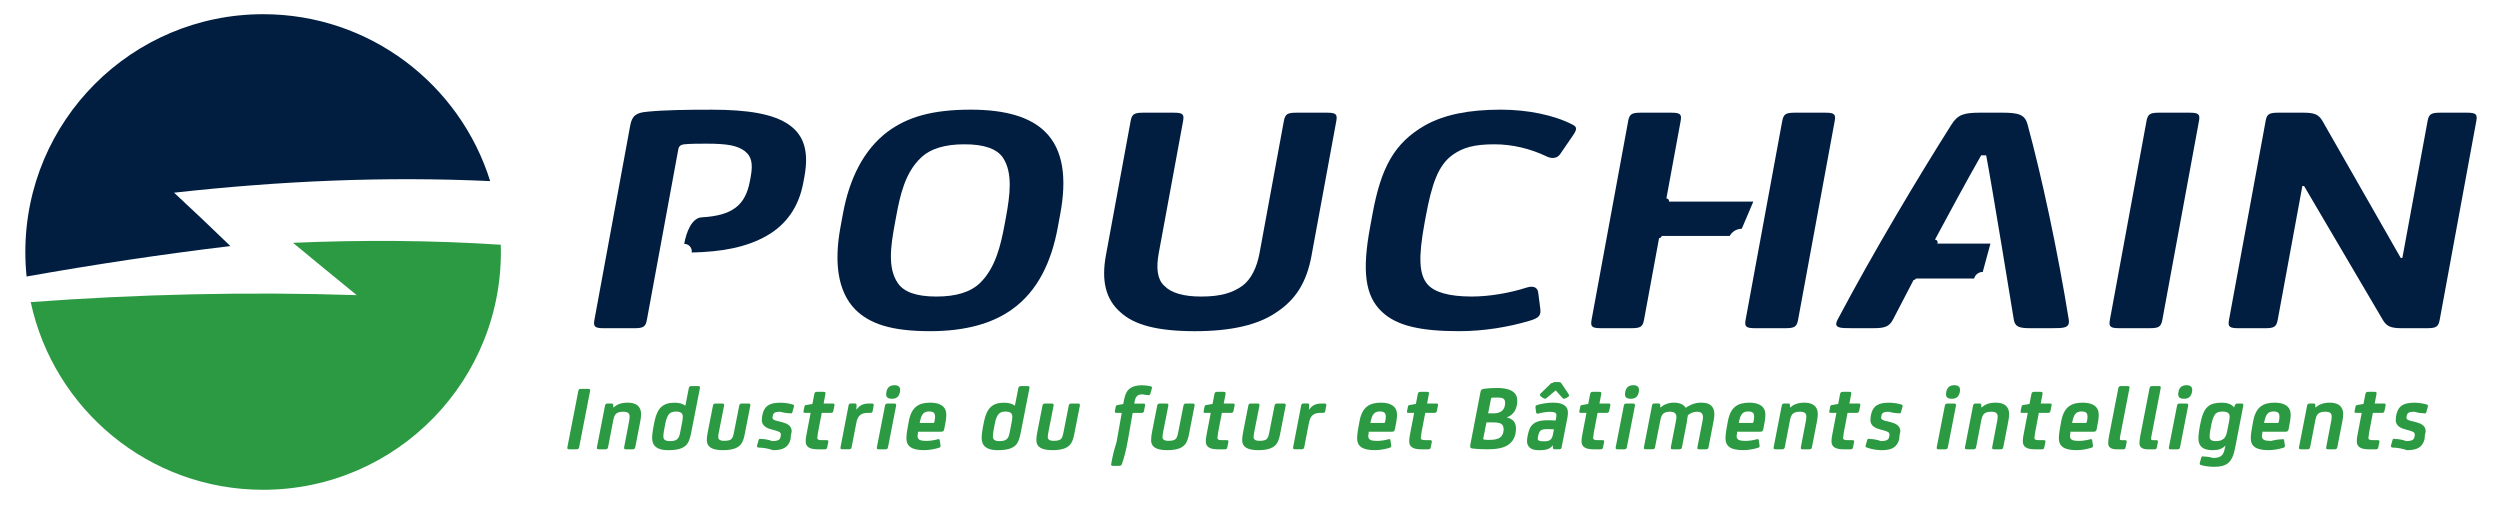
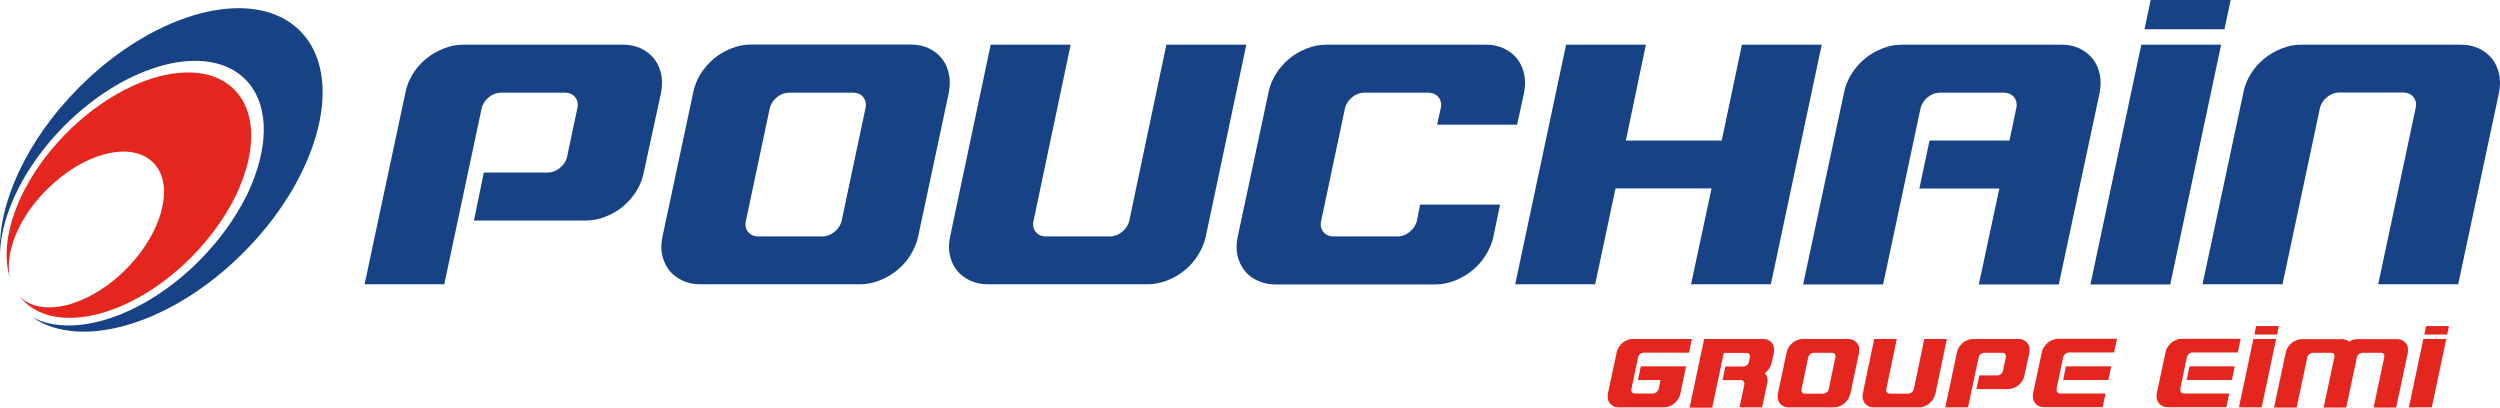
- <svg xmlns="http://www.w3.org/2000/svg" width="162" height="33">
+ <svg xmlns="http://www.w3.org/2000/svg" id="Calque_1" version="1.1" viewBox="0 0 157.24 25.62">
  <defs>
-     <clipPath clipPathUnits="userSpaceOnUse" id="a">
-       <path id="svg_1" d="m0,841.89l595.276,0l0,-841.89l-595.276,0l0,841.89z" />
-     </clipPath>
+     <style>
+       .st0 {
+         fill: #174386;
+       }
+ 
+       .st1 {
+         fill: #e5261f;
+       }
+     </style>
  </defs>
-   <g>
-     <g stroke="null" id="svg_52">
-       <path stroke="null" id="svg_3" fill-rule="nonzero" fill="#011e41" d="m11.279,12.486c6.898,-0.764 13.623,-1.065 20.484,-0.751c-1.955,-6.266 -7.802,-10.815 -14.712,-10.815c-8.51,0 -15.409,6.898 -15.409,15.409c0,0.536 0.028,1.066 0.081,1.588c4.373,-0.775 8.767,-1.439 13.206,-1.972c-1.47,-1.412 -2.197,-2.115 -3.65,-3.459" />
-       <path stroke="null" id="svg_4" fill-rule="nonzero" fill="#2c9a42" d="m32.452,15.859c-4.481,-0.292 -8.98,-0.318 -13.466,-0.125c1.641,1.349 2.467,2.041 4.129,3.391c-7.103,-0.23 -14.122,-0.064 -21.125,0.451c1.491,6.95 7.663,12.162 15.059,12.162c8.667,0 15.662,-7.155 15.402,-15.879" />
-       <path stroke="null" id="svg_5" fill-rule="nonzero" fill="#011e41" d="m45.468,14.083c1.983,-0.111 2.836,-0.773 3.127,-2.357l0.052,-0.28c0.163,-0.885 0.031,-1.338 -0.395,-1.662c-0.476,-0.346 -1.072,-0.474 -2.476,-0.474c-0.485,0 -1.052,0 -1.465,0.043c-0.193,0.022 -0.321,0.13 -0.353,0.302l-2.04,11.073c-0.083,0.454 -0.234,0.54 -0.828,0.54l-1.943,0c-0.594,0 -0.712,-0.086 -0.629,-0.54l2.318,-12.583c0.119,-0.647 0.37,-0.842 1.111,-0.907c1.072,-0.108 2.506,-0.13 4.152,-0.13c2.321,0 4.027,0.259 5.051,0.993c0.98,0.69 1.266,1.77 0.976,3.346l-0.072,0.388c-0.294,1.597 -1.126,2.741 -2.39,3.454c-1.3,0.733 -2.86,1.03 -4.842,1.074a0.482,-0.482 0 0 0 -0.485,-0.559c0.13,-0.762 0.501,-1.691 1.129,-1.719" />
-       <path stroke="null" id="svg_6" fill-rule="nonzero" fill="#011e41" d="m65.189,14.057c0.262,-1.425 0.444,-2.849 -0.187,-3.821c-0.401,-0.604 -1.24,-0.885 -2.508,-0.885c-1.268,0 -2.21,0.281 -2.834,0.885c-1.015,0.972 -1.331,2.395 -1.594,3.821l-0.084,0.453c-0.262,1.425 -0.471,2.849 0.187,3.821c0.401,0.605 1.24,0.885 2.508,0.885c1.269,0 2.211,-0.28 2.835,-0.885c0.988,-0.972 1.332,-2.396 1.594,-3.821l0.084,-0.453zm3.357,0.669c-0.413,2.245 -1.303,4.144 -2.979,5.331c-1.243,0.885 -2.957,1.403 -5.304,1.403c-2.509,0 -3.905,-0.475 -4.841,-1.403c-1.157,-1.187 -1.374,-3.086 -0.961,-5.331l0.163,-0.885c0.413,-2.245 1.33,-4.144 2.925,-5.331c1.277,-0.929 2.849,-1.404 5.358,-1.404c2.347,0 3.871,0.518 4.788,1.404c1.238,1.186 1.428,3.086 1.014,5.331l-0.163,0.885z" />
-       <path stroke="null" id="svg_7" fill-rule="nonzero" fill="#011e41" d="m84.993,16.54c-0.322,1.748 -1.015,2.87 -2.302,3.712c-1.173,0.799 -2.894,1.209 -5.269,1.209c-2.429,0 -3.918,-0.41 -4.796,-1.209c-0.978,-0.842 -1.268,-2.051 -0.962,-3.712l1.602,-8.699c0.083,-0.453 0.234,-0.539 0.828,-0.539l1.942,0c0.593,0 0.713,0.086 0.629,0.539l-1.579,8.569c-0.175,0.95 -0.095,1.683 0.343,2.094c0.452,0.475 1.245,0.712 2.405,0.712c1.269,0 2.041,-0.237 2.695,-0.712c0.534,-0.411 0.912,-1.144 1.087,-2.094l1.578,-8.569c0.084,-0.453 0.235,-0.539 0.828,-0.539l1.942,0c0.593,0 0.713,0.086 0.629,0.539l-1.602,8.699z" />
-       <path stroke="null" id="svg_8" fill-rule="nonzero" fill="#011e41" d="m101.903,8.079c0.273,0.129 0.299,0.28 0.074,0.625l-0.887,1.295c-0.217,0.302 -0.591,0.281 -0.887,0.129c-1.041,-0.496 -2.203,-0.777 -3.364,-0.777c-1.323,0 -2.037,0.216 -2.687,0.669c-0.96,0.67 -1.379,1.921 -1.772,4.058l-0.072,0.389c-0.413,2.245 -0.343,3.324 0.189,3.95c0.445,0.518 1.39,0.798 2.875,0.798c1.16,0 2.499,-0.237 3.561,-0.583c0.428,-0.129 0.706,-0.022 0.746,0.345l0.133,1.036c0.037,0.389 -0.026,0.583 -0.709,0.777c-1.37,0.41 -2.983,0.67 -4.548,0.67c-2.509,0 -4.038,-0.345 -5.004,-1.252c-1.104,-1.036 -1.292,-2.655 -0.771,-5.482l0.159,-0.864c0.556,-3.021 1.413,-4.597 3.405,-5.741c1.233,-0.69 2.831,-1.015 4.909,-1.015c1.727,0 3.444,0.345 4.651,0.972" />
-       <path stroke="null" id="svg_9" fill-rule="nonzero" fill="#011e41" d="m115.49,7.841c0.083,-0.453 0.235,-0.539 0.828,-0.539l1.942,0c0.593,0 0.713,0.086 0.629,0.539l-2.374,12.886c-0.083,0.453 -0.235,0.54 -0.828,0.54l-1.942,0c-0.594,0 -0.713,-0.086 -0.63,-0.54l2.374,-12.886zm-3.402,7.446l-4.409,0a0.174,-0.174 0 0 1 -0.171,0.143l-0.976,5.297c-0.083,0.453 -0.234,0.54 -0.827,0.54l-1.943,0c-0.594,0 -0.712,-0.086 -0.629,-0.54l2.373,-12.886c0.083,-0.453 0.234,-0.539 0.828,-0.539l1.943,0c0.593,0 0.712,0.086 0.629,0.539l-0.924,5.018a0.174,-0.174 0 0 1 0.171,0.205l5.462,0l-0.749,1.761a0.887,-0.887 0 0 0 -0.779,0.462" />
-       <path stroke="null" id="svg_10" fill-rule="nonzero" fill="#011e41" d="m128.704,10.064l-0.324,0c-0.994,1.753 -2.009,3.625 -2.995,5.465a0.173,-0.173 0 0 1 0.153,0.255l3.442,0l-0.498,1.838a0.579,-0.579 0 0 0 -0.56,0.428l-3.769,0a0.174,-0.174 0 0 1 -0.154,0.093l-1.331,2.561c-0.249,0.476 -0.562,0.562 -1.263,0.562l-1.43,0c-0.755,0 -1.187,0 -0.895,-0.562c2.318,-4.382 5.241,-9.259 7.371,-12.626c0.421,-0.67 0.818,-0.777 1.924,-0.777l1.322,0c1.107,0 1.519,0.108 1.692,0.777c0.918,3.367 1.962,8.244 2.666,12.626c0.086,0.562 -0.319,0.562 -1.074,0.562l-1.431,0c-0.701,0 -0.982,-0.086 -1.057,-0.562c0,0 -1.462,-8.981 -1.79,-10.641" />
-       <path stroke="null" id="svg_11" fill-rule="nonzero" fill="#011e41" d="m140.12,20.727c-0.083,0.454 -0.234,0.54 -0.828,0.54l-1.943,0c-0.593,0 -0.713,-0.086 -0.629,-0.54l2.374,-12.886c0.084,-0.453 0.235,-0.539 0.828,-0.539l1.943,0c0.594,0 0.712,0.086 0.629,0.539l-2.374,12.886z" />
-       <path stroke="null" id="svg_12" fill-rule="nonzero" fill="#011e41" d="m146.811,7.841c0.084,-0.453 0.234,-0.539 0.828,-0.539l1.62,0c0.701,0 0.978,0.107 1.226,0.518l5.081,8.892l0.108,0l1.634,-8.871c0.084,-0.453 0.234,-0.539 0.828,-0.539l1.7,0c0.594,0 0.713,0.086 0.629,0.539l-2.373,12.886c-0.084,0.453 -0.235,0.54 -0.828,0.54l-1.619,0c-0.702,0 -0.979,-0.108 -1.227,-0.518l-5.116,-8.698l-0.108,0l-1.598,8.677c-0.084,0.453 -0.234,0.54 -0.828,0.54l-1.7,0c-0.594,0 -0.713,-0.086 -0.629,-0.54l2.374,-12.886z" />
-       <path stroke="null" id="svg_13" fill-rule="nonzero" fill="#2c9a42" d="m37.532,28.965c-0.024,0.115 -0.067,0.151 -0.194,0.151l-0.436,0c-0.133,0 -0.157,-0.042 -0.133,-0.151l0.703,-3.616c0.024,-0.127 0.061,-0.151 0.194,-0.151l0.436,0c0.133,0 0.158,0.03 0.133,0.151l-0.703,3.616z" />
-       <path stroke="null" id="svg_14" fill-rule="nonzero" fill="#2c9a42" d="m41.167,28.965c-0.024,0.121 -0.067,0.151 -0.2,0.151l-0.381,0c-0.133,0 -0.164,-0.03 -0.139,-0.151l0.321,-1.684c0.018,-0.103 0.03,-0.188 0.03,-0.291c0,-0.206 -0.109,-0.309 -0.412,-0.309c-0.2,0 -0.345,0.036 -0.436,0.109c-0.091,0.073 -0.157,0.17 -0.206,0.418l-0.339,1.756c-0.024,0.121 -0.067,0.151 -0.2,0.151l-0.382,0c-0.133,0 -0.163,-0.03 -0.139,-0.151l0.521,-2.678c0.018,-0.103 0.073,-0.139 0.176,-0.139l0.224,0c0.103,0 0.133,0.018 0.133,0.109l0,0.145l0.018,0c0.206,-0.176 0.466,-0.309 0.921,-0.309c0.527,0 0.866,0.224 0.866,0.745c0,0.145 -0.024,0.309 -0.054,0.473l-0.321,1.653z" />
-       <path stroke="null" id="svg_15" fill-rule="nonzero" fill="#2c9a42" d="m44.209,27.33c0.024,-0.133 0.036,-0.224 0.036,-0.327c0,-0.2 -0.103,-0.333 -0.442,-0.333c-0.194,0 -0.333,0.048 -0.424,0.139c-0.109,0.109 -0.2,0.297 -0.272,0.66c-0.085,0.424 -0.121,0.654 -0.121,0.818c0,0.188 0.109,0.297 0.418,0.297c0.248,0 0.376,-0.036 0.479,-0.127c0.103,-0.091 0.151,-0.218 0.194,-0.448l0.133,-0.678zm0.581,0.709c-0.085,0.436 -0.182,0.696 -0.394,0.866c-0.212,0.17 -0.533,0.267 -1.108,0.267c-0.703,0 -1.03,-0.273 -1.03,-0.794c0,-0.23 0.048,-0.569 0.157,-1.084c0.188,-0.897 0.575,-1.199 1.308,-1.199c0.285,0 0.539,0.073 0.672,0.188l0.018,0l0.218,-1.114c0.024,-0.121 0.067,-0.152 0.2,-0.152l0.382,0c0.133,0 0.163,0.03 0.139,0.152l-0.564,2.871z" />
-       <path stroke="null" id="svg_16" fill-rule="nonzero" fill="#2c9a42" d="m48.263,28.117c-0.097,0.497 -0.224,0.721 -0.491,0.872c-0.236,0.133 -0.545,0.182 -0.921,0.182c-0.727,0 -1.048,-0.218 -1.048,-0.642c0,-0.194 0.031,-0.376 0.061,-0.533l0.333,-1.696c0.024,-0.121 0.06,-0.152 0.194,-0.152l0.382,0c0.133,0 0.17,0.03 0.145,0.152l-0.333,1.69c-0.018,0.103 -0.042,0.212 -0.042,0.333c0,0.145 0.103,0.242 0.375,0.242c0.206,0 0.345,-0.024 0.436,-0.085c0.085,-0.061 0.139,-0.133 0.2,-0.43l0.345,-1.75c0.024,-0.121 0.061,-0.152 0.194,-0.152l0.381,0c0.133,0 0.17,0.03 0.145,0.152l-0.357,1.817z" />
-       <path stroke="null" id="svg_17" fill-rule="nonzero" fill="#2c9a42" d="m49.136,29.002c-0.091,-0.03 -0.097,-0.079 -0.067,-0.176l0.091,-0.315c0.03,-0.091 0.091,-0.091 0.157,-0.067a2.203,-2.203 0 0 1 0.727,0.139c0.267,0 0.454,-0.048 0.509,-0.188c0.03,-0.073 0.048,-0.17 0.048,-0.23c0,-0.121 -0.066,-0.181 -0.254,-0.236l-0.455,-0.133c-0.369,-0.109 -0.527,-0.327 -0.527,-0.563c0,-0.157 0.025,-0.327 0.073,-0.484c0.139,-0.461 0.454,-0.654 1.145,-0.654c0.279,0 0.581,0.055 0.781,0.115c0.097,0.03 0.103,0.067 0.079,0.158l-0.097,0.345c-0.024,0.078 -0.067,0.091 -0.152,0.066a2.309,-2.309 0 0 1 -0.624,-0.097c-0.321,0 -0.43,0.06 -0.485,0.212a0.668,-0.668 0 0 1 -0.03,0.158c0,0.097 0.061,0.157 0.23,0.206l0.412,0.103c0.315,0.085 0.605,0.224 0.605,0.593a2.141,-2.141 0 0 0 -0.073,0.515c-0.145,0.521 -0.491,0.703 -1.139,0.703a2.97,-2.97 0 0 0 -0.957,-0.17" />
-       <path stroke="null" id="svg_18" fill-rule="nonzero" fill="#2c9a42" d="m53.371,26.148l0.6,0c0.103,0 0.121,0.036 0.097,0.157l-0.061,0.297c-0.018,0.103 -0.055,0.151 -0.158,0.151l-0.6,0l-0.254,1.333a1.226,-1.226 0 0 1 -0.036,0.273c0,0.115 0.054,0.163 0.309,0.163l0.279,0c0.127,0 0.145,0.03 0.121,0.146l-0.06,0.296c-0.024,0.121 -0.055,0.152 -0.176,0.152l-0.424,0c-0.551,0 -0.8,-0.158 -0.8,-0.521c0,-0.145 0.018,-0.279 0.061,-0.485l0.26,-1.357l-0.363,0c-0.091,0 -0.115,-0.024 -0.097,-0.115l0.054,-0.267c0.018,-0.097 0.043,-0.115 0.121,-0.127l0.4,-0.067l0.121,-0.636c0.024,-0.121 0.067,-0.151 0.2,-0.151l0.382,0c0.133,0 0.164,0.03 0.139,0.151l-0.115,0.606z" />
-       <path stroke="null" id="svg_19" fill-rule="nonzero" fill="#2c9a42" d="m55.492,26.542l0.012,0c0.206,-0.297 0.448,-0.394 0.818,-0.394l0.151,0c0.127,0 0.164,0.024 0.139,0.145l-0.067,0.357c-0.012,0.079 -0.054,0.103 -0.157,0.103l-0.145,0c-0.266,0 -0.424,0.067 -0.521,0.157c-0.115,0.109 -0.182,0.23 -0.242,0.545l-0.291,1.508c-0.024,0.121 -0.066,0.151 -0.2,0.151l-0.381,0c-0.133,0 -0.164,-0.03 -0.139,-0.151l0.521,-2.702c0.018,-0.091 0.061,-0.115 0.164,-0.115l0.218,0c0.103,0 0.139,0.018 0.133,0.109l-0.012,0.285z" />
-       <path stroke="null" id="svg_20" fill-rule="nonzero" fill="#2c9a42" d="m58.315,25.416c-0.055,0.273 -0.218,0.424 -0.497,0.424l-0.03,0c-0.309,0 -0.406,-0.151 -0.351,-0.424l0.006,-0.036c0.055,-0.291 0.248,-0.418 0.509,-0.418l0.03,0c0.248,0 0.394,0.127 0.339,0.418l-0.006,0.036zm-0.769,3.55c-0.024,0.121 -0.067,0.151 -0.2,0.151l-0.382,0c-0.133,0 -0.163,-0.03 -0.139,-0.151l0.521,-2.666c0.018,-0.121 0.06,-0.151 0.194,-0.151l0.382,0c0.133,0 0.163,0.03 0.145,0.151l-0.521,2.666z" />
-       <path stroke="null" id="svg_21" fill-rule="nonzero" fill="#2c9a42" d="m59.83,26.796c-0.115,0.115 -0.17,0.285 -0.236,0.612l0.866,0c0.061,0 0.079,-0.024 0.091,-0.085c0.024,-0.109 0.043,-0.23 0.043,-0.321c0,-0.097 -0.018,-0.17 -0.049,-0.218c-0.054,-0.079 -0.164,-0.121 -0.339,-0.121c-0.176,0 -0.29,0.048 -0.375,0.133m1.157,1.181l-1.502,0a1.586,-1.586 0 0 1 -0.03,0.285c0,0.091 0.036,0.182 0.127,0.236c0.079,0.048 0.236,0.072 0.484,0.072c0.2,0 0.503,-0.048 0.685,-0.103c0.079,-0.024 0.133,-0.024 0.145,0.073l0.049,0.321c0.012,0.097 -0.018,0.127 -0.109,0.157c-0.273,0.085 -0.624,0.151 -0.951,0.151c-0.836,0 -1.151,-0.26 -1.151,-0.781c0,-0.267 0.079,-0.697 0.163,-1.133c0.176,-0.884 0.636,-1.163 1.387,-1.163c0.672,0 1.036,0.273 1.036,0.782c0,0.26 -0.048,0.502 -0.133,0.927c-0.025,0.127 -0.073,0.176 -0.2,0.176" />
-       <path stroke="null" id="svg_22" fill-rule="nonzero" fill="#2c9a42" d="m65.562,27.33c0.024,-0.133 0.036,-0.224 0.036,-0.327c0,-0.2 -0.103,-0.333 -0.442,-0.333c-0.194,0 -0.333,0.048 -0.424,0.139c-0.109,0.109 -0.2,0.297 -0.272,0.66c-0.085,0.424 -0.121,0.654 -0.121,0.818c0,0.188 0.109,0.297 0.418,0.297c0.248,0 0.376,-0.036 0.479,-0.127c0.103,-0.091 0.151,-0.218 0.194,-0.448l0.133,-0.678zm0.581,0.709c-0.085,0.436 -0.182,0.696 -0.393,0.866c-0.212,0.17 -0.533,0.267 -1.109,0.267c-0.703,0 -1.03,-0.273 -1.03,-0.794c0,-0.23 0.048,-0.569 0.157,-1.084c0.188,-0.897 0.576,-1.199 1.308,-1.199c0.285,0 0.539,0.073 0.673,0.188l0.018,0l0.218,-1.114c0.024,-0.121 0.067,-0.152 0.2,-0.152l0.382,0c0.133,0 0.163,0.03 0.139,0.152l-0.564,2.871z" />
-       <path stroke="null" id="svg_23" fill-rule="nonzero" fill="#2c9a42" d="m69.616,28.117c-0.097,0.497 -0.224,0.721 -0.491,0.872c-0.236,0.133 -0.545,0.182 -0.921,0.182c-0.727,0 -1.048,-0.218 -1.048,-0.642c0,-0.194 0.031,-0.376 0.061,-0.533l0.333,-1.696c0.024,-0.121 0.06,-0.152 0.194,-0.152l0.382,0c0.133,0 0.17,0.03 0.145,0.152l-0.333,1.69c-0.018,0.103 -0.042,0.212 -0.042,0.333c0,0.145 0.103,0.242 0.375,0.242c0.206,0 0.345,-0.024 0.436,-0.085c0.085,-0.061 0.139,-0.133 0.2,-0.43l0.345,-1.75c0.024,-0.121 0.061,-0.152 0.194,-0.152l0.382,0c0.133,0 0.169,0.03 0.145,0.152l-0.357,1.817z" />
-       <path stroke="null" id="svg_24" fill-rule="nonzero" fill="#2c9a42" d="m73.076,28.584c-0.109,0.6 -0.224,1.054 -0.375,1.478c-0.036,0.103 -0.085,0.127 -0.218,0.127l-0.333,0c-0.133,0 -0.176,-0.036 -0.139,-0.151a9.497,-9.497 0 0 1 0.339,-1.375l0.339,-1.908l-0.333,0c-0.097,0 -0.127,-0.036 -0.109,-0.133l0.049,-0.254c0.018,-0.091 0.048,-0.109 0.145,-0.127l0.345,-0.06l0.042,-0.236c0.091,-0.43 0.194,-0.63 0.406,-0.787c0.164,-0.121 0.43,-0.194 0.781,-0.194c0.17,0 0.394,0.03 0.545,0.067c0.091,0.024 0.103,0.061 0.079,0.146l-0.097,0.339c-0.03,0.085 -0.067,0.109 -0.145,0.085a1.456,-1.456 0 0 1 -0.351,-0.048c-0.127,0 -0.23,0.018 -0.309,0.067c-0.091,0.054 -0.17,0.157 -0.206,0.369l-0.03,0.164l0.581,0c0.109,0 0.134,0.03 0.115,0.133l-0.067,0.351c-0.018,0.091 -0.055,0.121 -0.176,0.121l-0.557,0l-0.321,1.83z" />
-       <path stroke="null" id="svg_25" fill-rule="nonzero" fill="#2c9a42" d="m77.051,28.117c-0.097,0.497 -0.224,0.721 -0.491,0.872c-0.236,0.133 -0.545,0.182 -0.921,0.182c-0.727,0 -1.048,-0.218 -1.048,-0.642c0,-0.194 0.03,-0.376 0.06,-0.533l0.333,-1.696c0.024,-0.121 0.06,-0.152 0.194,-0.152l0.382,0c0.133,0 0.17,0.03 0.145,0.152l-0.333,1.69c-0.018,0.103 -0.042,0.212 -0.042,0.333c0,0.145 0.103,0.242 0.375,0.242c0.206,0 0.345,-0.024 0.436,-0.085c0.085,-0.061 0.139,-0.133 0.2,-0.43l0.345,-1.75c0.024,-0.121 0.061,-0.152 0.194,-0.152l0.381,0c0.133,0 0.17,0.03 0.145,0.152l-0.357,1.817z" />
-       <path stroke="null" id="svg_26" fill-rule="nonzero" fill="#2c9a42" d="m79.299,26.148l0.6,0c0.103,0 0.121,0.036 0.097,0.157l-0.061,0.297c-0.018,0.103 -0.055,0.151 -0.158,0.151l-0.6,0l-0.254,1.333a1.247,-1.247 0 0 1 -0.036,0.273c0,0.115 0.055,0.163 0.309,0.163l0.279,0c0.127,0 0.145,0.03 0.121,0.146l-0.061,0.296c-0.024,0.121 -0.054,0.152 -0.176,0.152l-0.424,0c-0.551,0 -0.799,-0.158 -0.799,-0.521c0,-0.145 0.018,-0.279 0.061,-0.485l0.26,-1.357l-0.363,0c-0.091,0 -0.115,-0.024 -0.097,-0.115l0.054,-0.267c0.018,-0.097 0.043,-0.115 0.121,-0.127l0.4,-0.067l0.121,-0.636c0.024,-0.121 0.067,-0.151 0.2,-0.151l0.382,0c0.133,0 0.164,0.03 0.139,0.151l-0.115,0.606z" />
-       <path stroke="null" id="svg_27" fill-rule="nonzero" fill="#2c9a42" d="m82.953,28.117c-0.097,0.497 -0.224,0.721 -0.491,0.872c-0.236,0.133 -0.545,0.182 -0.92,0.182c-0.727,0 -1.048,-0.218 -1.048,-0.642c0,-0.194 0.031,-0.376 0.061,-0.533l0.333,-1.696c0.024,-0.121 0.06,-0.152 0.194,-0.152l0.382,0c0.133,0 0.17,0.03 0.145,0.152l-0.333,1.69c-0.018,0.103 -0.043,0.212 -0.043,0.333c0,0.145 0.103,0.242 0.375,0.242c0.206,0 0.345,-0.024 0.436,-0.085c0.085,-0.061 0.139,-0.133 0.2,-0.43l0.345,-1.75c0.024,-0.121 0.061,-0.152 0.194,-0.152l0.382,0c0.133,0 0.169,0.03 0.145,0.152l-0.358,1.817z" />
-       <path stroke="null" id="svg_28" fill-rule="nonzero" fill="#2c9a42" d="m84.82,26.542l0.012,0c0.206,-0.297 0.448,-0.394 0.818,-0.394l0.151,0c0.127,0 0.164,0.024 0.14,0.145l-0.067,0.357c-0.012,0.079 -0.054,0.103 -0.157,0.103l-0.145,0c-0.267,0 -0.424,0.067 -0.521,0.157c-0.115,0.109 -0.181,0.23 -0.242,0.545l-0.291,1.508c-0.025,0.121 -0.067,0.151 -0.2,0.151l-0.381,0c-0.134,0 -0.164,-0.03 -0.139,-0.151l0.52,-2.702c0.019,-0.091 0.061,-0.115 0.164,-0.115l0.218,0c0.103,0 0.139,0.018 0.133,0.109l-0.012,0.285z" />
-       <path stroke="null" id="svg_29" fill-rule="nonzero" fill="#2c9a42" d="m89.037,26.796c-0.115,0.115 -0.169,0.285 -0.236,0.612l0.866,0c0.061,0 0.079,-0.024 0.091,-0.085c0.024,-0.109 0.042,-0.23 0.042,-0.321c0,-0.097 -0.018,-0.17 -0.048,-0.218c-0.055,-0.079 -0.164,-0.121 -0.339,-0.121c-0.176,0 -0.291,0.048 -0.376,0.133m1.157,1.181l-1.502,0a1.584,-1.584 0 0 1 -0.03,0.285c0,0.091 0.036,0.182 0.127,0.236c0.079,0.048 0.236,0.072 0.485,0.072c0.2,0 0.502,-0.048 0.684,-0.103c0.079,-0.024 0.133,-0.024 0.145,0.073l0.048,0.321c0.012,0.097 -0.018,0.127 -0.109,0.157c-0.273,0.085 -0.624,0.151 -0.951,0.151c-0.836,0 -1.15,-0.26 -1.15,-0.781c0,-0.267 0.078,-0.697 0.163,-1.133c0.176,-0.884 0.636,-1.163 1.387,-1.163c0.672,0 1.036,0.273 1.036,0.782c0,0.26 -0.049,0.502 -0.133,0.927c-0.024,0.127 -0.073,0.176 -0.2,0.176" />
-       <path stroke="null" id="svg_30" fill-rule="nonzero" fill="#2c9a42" d="m92.479,26.148l0.599,0c0.103,0 0.121,0.036 0.097,0.157l-0.061,0.297c-0.018,0.103 -0.055,0.151 -0.158,0.151l-0.6,0l-0.254,1.333a1.247,-1.247 0 0 1 -0.036,0.273c0,0.115 0.054,0.163 0.309,0.163l0.279,0c0.127,0 0.145,0.03 0.122,0.146l-0.061,0.296c-0.024,0.121 -0.054,0.152 -0.176,0.152l-0.424,0c-0.551,0 -0.799,-0.158 -0.799,-0.521c0,-0.145 0.018,-0.279 0.06,-0.485l0.26,-1.357l-0.363,0c-0.091,0 -0.115,-0.024 -0.097,-0.115l0.054,-0.267c0.018,-0.097 0.042,-0.115 0.121,-0.127l0.399,-0.067l0.121,-0.636c0.024,-0.121 0.067,-0.151 0.2,-0.151l0.381,0c0.133,0 0.164,0.03 0.139,0.151l-0.115,0.606z" />
-       <path stroke="null" id="svg_31" fill-rule="nonzero" fill="#2c9a42" d="m96.696,25.767c-0.048,0.006 -0.073,0.03 -0.084,0.091l-0.182,0.927l0.363,0c0.479,0 0.739,-0.242 0.739,-0.679c0,-0.279 -0.145,-0.345 -0.508,-0.345c-0.133,0 -0.249,0 -0.328,0.006m-0.575,2.629c-0.012,0.054 -0.006,0.079 0.055,0.091c0.073,0.012 0.218,0.018 0.327,0.018c0.339,0 0.557,-0.054 0.685,-0.145c0.151,-0.103 0.248,-0.297 0.248,-0.521c0,-0.382 -0.2,-0.467 -0.709,-0.467l-0.406,0l-0.2,1.024zm2.199,-2.448c0,0.545 -0.224,0.921 -0.667,1.096l0,0.012c0.358,0.079 0.582,0.297 0.582,0.702c0,0.527 -0.206,0.878 -0.527,1.084c-0.278,0.182 -0.709,0.273 -1.345,0.273c-0.381,0 -0.721,-0.024 -0.933,-0.049c-0.145,-0.018 -0.188,-0.073 -0.152,-0.254l0.66,-3.422c0.024,-0.127 0.085,-0.176 0.212,-0.194c0.218,-0.036 0.509,-0.055 0.884,-0.055c0.648,0 1.284,0.17 1.284,0.806" />
-       <path stroke="null" id="svg_32" fill-rule="nonzero" fill="#2c9a42" d="m101.628,25.512c0.024,0.037 0.049,0.079 0.049,0.115c0,0.036 -0.018,0.067 -0.073,0.097l-0.145,0.085a0.23,-0.23 0 0 0 -0.109,0.036c-0.036,0 -0.067,-0.018 -0.121,-0.079l-0.412,-0.46l-0.018,0l-0.588,0.49c-0.036,0.03 -0.073,0.048 -0.103,0.048a0.221,-0.221 0 0 0 -0.121,-0.048l-0.17,-0.133a0.086,-0.086 0 0 0 -0.036,-0.073c0,-0.024 0.018,-0.067 0.061,-0.103l0.678,-0.66a0.2,-0.2 0 0 0 0.163,-0.067l0.345,0c0.049,0 0.097,0.006 0.139,0.067l0.46,0.684zm-0.933,2.308c-0.103,-0.006 -0.218,-0.012 -0.339,-0.012l-0.17,0c-0.278,0 -0.406,0.079 -0.478,0.303c-0.036,0.109 -0.061,0.224 -0.061,0.309c0,0.121 0.103,0.176 0.309,0.176l0.139,0c0.327,0 0.472,-0.121 0.533,-0.43l0.066,-0.345zm-0.085,1.042c-0.133,0.194 -0.375,0.309 -0.763,0.309l-0.194,0c-0.442,0 -0.703,-0.23 -0.703,-0.576c0,-0.194 0.055,-0.454 0.127,-0.696c0.151,-0.491 0.551,-0.667 1.193,-0.667l0.206,0c0.109,0 0.224,0.012 0.327,0.018l0.018,-0.085c0.018,-0.091 0.036,-0.187 0.036,-0.26c0,-0.182 -0.157,-0.218 -0.454,-0.218c-0.188,0 -0.485,0.049 -0.733,0.115c-0.079,0.018 -0.121,-0.012 -0.133,-0.097l-0.036,-0.285c-0.018,-0.109 0.018,-0.152 0.127,-0.182c0.26,-0.079 0.654,-0.146 0.999,-0.146c0.375,0 0.599,0.055 0.775,0.194c0.133,0.103 0.2,0.242 0.2,0.46c0,0.097 -0.012,0.206 -0.037,0.339l-0.375,1.914c-0.018,0.085 -0.06,0.115 -0.145,0.115l-0.291,0c-0.091,0 -0.121,-0.03 -0.127,-0.109l-0.006,-0.145l-0.012,0z" />
-       <path stroke="null" id="svg_33" fill-rule="nonzero" fill="#2c9a42" d="m103.646,26.148l0.599,0c0.103,0 0.121,0.036 0.097,0.157l-0.061,0.297c-0.018,0.103 -0.055,0.151 -0.158,0.151l-0.6,0l-0.254,1.333a1.247,-1.247 0 0 1 -0.036,0.273c0,0.115 0.054,0.163 0.309,0.163l0.279,0c0.127,0 0.145,0.03 0.121,0.146l-0.06,0.296c-0.024,0.121 -0.055,0.152 -0.176,0.152l-0.424,0c-0.551,0 -0.799,-0.158 -0.799,-0.521c0,-0.145 0.018,-0.279 0.06,-0.485l0.26,-1.357l-0.363,0c-0.091,0 -0.115,-0.024 -0.097,-0.115l0.054,-0.267c0.018,-0.097 0.043,-0.115 0.121,-0.127l0.4,-0.067l0.121,-0.636c0.024,-0.121 0.067,-0.151 0.2,-0.151l0.381,0c0.133,0 0.164,0.03 0.139,0.151l-0.115,0.606z" />
-       <path stroke="null" id="svg_34" fill-rule="nonzero" fill="#2c9a42" d="m106.191,25.416c-0.054,0.273 -0.218,0.424 -0.497,0.424l-0.03,0c-0.309,0 -0.406,-0.151 -0.351,-0.424l0.006,-0.036c0.055,-0.291 0.248,-0.418 0.509,-0.418l0.03,0c0.248,0 0.394,0.127 0.339,0.418l-0.006,0.036zm-0.769,3.55c-0.024,0.121 -0.066,0.151 -0.2,0.151l-0.382,0c-0.133,0 -0.164,-0.03 -0.139,-0.151l0.521,-2.666c0.018,-0.121 0.06,-0.151 0.194,-0.151l0.382,0c0.133,0 0.163,0.03 0.145,0.151l-0.521,2.666z" />
-       <path stroke="null" id="svg_35" fill-rule="nonzero" fill="#2c9a42" d="m110.717,28.965c-0.024,0.121 -0.066,0.151 -0.2,0.151l-0.382,0c-0.133,0 -0.163,-0.03 -0.14,-0.151l0.328,-1.684c0.018,-0.103 0.03,-0.188 0.03,-0.255c0,-0.091 -0.018,-0.157 -0.055,-0.212c-0.06,-0.091 -0.163,-0.133 -0.339,-0.133c-0.218,0 -0.418,0.085 -0.582,0.224a4.611,-4.611 0 0 0 -0.073,0.466l-0.309,1.593c-0.024,0.121 -0.066,0.151 -0.2,0.151l-0.382,0c-0.133,0 -0.163,-0.03 -0.139,-0.151l0.327,-1.684c0.018,-0.103 0.03,-0.188 0.03,-0.255c0,-0.091 -0.018,-0.163 -0.061,-0.218c-0.079,-0.091 -0.163,-0.127 -0.357,-0.127c-0.176,0 -0.321,0.036 -0.412,0.109c-0.091,0.073 -0.157,0.17 -0.206,0.418l-0.345,1.756c-0.024,0.121 -0.067,0.151 -0.2,0.151l-0.382,0c-0.133,0 -0.164,-0.03 -0.139,-0.151l0.527,-2.708c0.018,-0.085 0.055,-0.109 0.158,-0.109l0.236,0c0.103,0 0.134,0.024 0.134,0.109l0,0.145l0.018,0c0.224,-0.188 0.521,-0.309 0.878,-0.309c0.364,0 0.63,0.127 0.757,0.339c0.285,-0.212 0.624,-0.339 0.994,-0.339c0.339,0 0.569,0.079 0.709,0.254c0.103,0.121 0.151,0.291 0.151,0.509c0,0.115 -0.018,0.261 -0.054,0.448l-0.321,1.66z" />
-       <path stroke="null" id="svg_36" fill-rule="nonzero" fill="#2c9a42" d="m112.905,26.796c-0.115,0.115 -0.169,0.285 -0.236,0.612l0.866,0c0.061,0 0.079,-0.024 0.091,-0.085c0.024,-0.109 0.043,-0.23 0.043,-0.321c0,-0.097 -0.018,-0.17 -0.048,-0.218c-0.055,-0.079 -0.164,-0.121 -0.34,-0.121c-0.175,0 -0.29,0.048 -0.375,0.133m1.157,1.181l-1.502,0a1.585,-1.585 0 0 1 -0.03,0.285c0,0.091 0.036,0.182 0.127,0.236c0.079,0.048 0.236,0.072 0.484,0.072c0.2,0 0.503,-0.048 0.685,-0.103c0.078,-0.024 0.133,-0.024 0.145,0.073l0.049,0.321c0.012,0.097 -0.018,0.127 -0.109,0.157c-0.273,0.085 -0.624,0.151 -0.951,0.151c-0.836,0 -1.15,-0.26 -1.15,-0.781c0,-0.267 0.078,-0.697 0.163,-1.133c0.176,-0.884 0.636,-1.163 1.387,-1.163c0.672,0 1.036,0.273 1.036,0.782c0,0.26 -0.049,0.502 -0.133,0.927c-0.024,0.127 -0.073,0.176 -0.2,0.176" />
-       <path stroke="null" id="svg_37" fill-rule="nonzero" fill="#2c9a42" d="m117.419,28.965c-0.024,0.121 -0.067,0.151 -0.2,0.151l-0.381,0c-0.133,0 -0.164,-0.03 -0.139,-0.151l0.321,-1.684c0.018,-0.103 0.03,-0.188 0.03,-0.291c0,-0.206 -0.109,-0.309 -0.412,-0.309c-0.2,0 -0.345,0.036 -0.436,0.109c-0.091,0.073 -0.157,0.17 -0.206,0.418l-0.339,1.756c-0.024,0.121 -0.067,0.151 -0.2,0.151l-0.382,0c-0.133,0 -0.163,-0.03 -0.139,-0.151l0.521,-2.678c0.018,-0.103 0.073,-0.139 0.175,-0.139l0.224,0c0.103,0 0.133,0.018 0.133,0.109l0,0.145l0.018,0c0.206,-0.176 0.466,-0.309 0.92,-0.309c0.528,0 0.866,0.224 0.866,0.745c0,0.145 -0.024,0.309 -0.055,0.473l-0.321,1.653z" />
-       <path stroke="null" id="svg_38" fill-rule="nonzero" fill="#2c9a42" d="m119.844,26.148l0.599,0c0.103,0 0.121,0.036 0.097,0.157l-0.061,0.297c-0.018,0.103 -0.055,0.151 -0.157,0.151l-0.6,0l-0.254,1.333a1.226,-1.226 0 0 1 -0.036,0.273c0,0.115 0.054,0.163 0.309,0.163l0.279,0c0.127,0 0.145,0.03 0.121,0.146l-0.061,0.296c-0.024,0.121 -0.054,0.152 -0.176,0.152l-0.424,0c-0.551,0 -0.799,-0.158 -0.799,-0.521c0,-0.145 0.018,-0.279 0.06,-0.485l0.26,-1.357l-0.363,0c-0.091,0 -0.115,-0.024 -0.097,-0.115l0.054,-0.267c0.018,-0.097 0.042,-0.115 0.121,-0.127l0.399,-0.067l0.121,-0.636c0.024,-0.121 0.067,-0.151 0.2,-0.151l0.381,0c0.133,0 0.164,0.03 0.139,0.151l-0.115,0.606z" />
-       <path stroke="null" id="svg_39" fill-rule="nonzero" fill="#2c9a42" d="m120.971,29.002c-0.091,-0.03 -0.097,-0.079 -0.066,-0.176l0.091,-0.315c0.03,-0.091 0.091,-0.091 0.158,-0.067a2.201,-2.201 0 0 1 0.727,0.139c0.266,0 0.454,-0.048 0.509,-0.188c0.03,-0.073 0.048,-0.17 0.048,-0.23c0,-0.121 -0.067,-0.181 -0.254,-0.236l-0.455,-0.133c-0.369,-0.109 -0.527,-0.327 -0.527,-0.563c0,-0.157 0.024,-0.327 0.073,-0.484c0.139,-0.461 0.454,-0.654 1.145,-0.654c0.279,0 0.582,0.055 0.781,0.115c0.097,0.03 0.103,0.067 0.079,0.158l-0.097,0.345c-0.024,0.078 -0.067,0.091 -0.152,0.066a2.307,-2.307 0 0 1 -0.624,-0.097c-0.321,0 -0.429,0.06 -0.484,0.212a0.668,-0.668 0 0 1 -0.03,0.158c0,0.097 0.061,0.157 0.231,0.206l0.412,0.103c0.315,0.085 0.606,0.224 0.606,0.593a2.159,-2.159 0 0 0 -0.073,0.515c-0.146,0.521 -0.491,0.703 -1.139,0.703c-0.315,0 -0.672,-0.067 -0.957,-0.17" />
-       <path stroke="null" id="svg_40" fill-rule="nonzero" fill="#2c9a42" d="m126.993,25.416c-0.054,0.273 -0.218,0.424 -0.496,0.424l-0.03,0c-0.309,0 -0.406,-0.151 -0.351,-0.424l0.006,-0.036c0.055,-0.291 0.248,-0.418 0.509,-0.418l0.03,0c0.249,0 0.394,0.127 0.339,0.418l-0.006,0.036zm-0.769,3.55c-0.024,0.121 -0.066,0.151 -0.2,0.151l-0.382,0c-0.133,0 -0.163,-0.03 -0.139,-0.151l0.521,-2.666c0.018,-0.121 0.061,-0.151 0.194,-0.151l0.382,0c0.133,0 0.164,0.03 0.145,0.151l-0.521,2.666z" />
-       <path stroke="null" id="svg_41" fill-rule="nonzero" fill="#2c9a42" d="m129.816,28.965c-0.024,0.121 -0.066,0.151 -0.2,0.151l-0.381,0c-0.133,0 -0.164,-0.03 -0.139,-0.151l0.321,-1.684c0.018,-0.103 0.031,-0.188 0.031,-0.291c0,-0.206 -0.109,-0.309 -0.412,-0.309c-0.2,0 -0.345,0.036 -0.436,0.109c-0.091,0.073 -0.157,0.17 -0.206,0.418l-0.339,1.756c-0.024,0.121 -0.067,0.151 -0.2,0.151l-0.382,0c-0.133,0 -0.163,-0.03 -0.139,-0.151l0.521,-2.678c0.018,-0.103 0.073,-0.139 0.175,-0.139l0.224,0c0.103,0 0.133,0.018 0.133,0.109l0,0.145l0.018,0c0.206,-0.176 0.466,-0.309 0.92,-0.309c0.527,0 0.866,0.224 0.866,0.745c0,0.145 -0.024,0.309 -0.054,0.473l-0.321,1.653z" />
-       <path stroke="null" id="svg_42" fill-rule="nonzero" fill="#2c9a42" d="m132.241,26.148l0.599,0c0.103,0 0.121,0.036 0.097,0.157l-0.061,0.297c-0.018,0.103 -0.055,0.151 -0.158,0.151l-0.6,0l-0.254,1.333a1.247,-1.247 0 0 1 -0.036,0.273c0,0.115 0.054,0.163 0.309,0.163l0.279,0c0.127,0 0.145,0.03 0.122,0.146l-0.061,0.296c-0.024,0.121 -0.054,0.152 -0.176,0.152l-0.424,0c-0.551,0 -0.799,-0.158 -0.799,-0.521c0,-0.145 0.018,-0.279 0.06,-0.485l0.26,-1.357l-0.363,0c-0.091,0 -0.115,-0.024 -0.097,-0.115l0.054,-0.267c0.018,-0.097 0.042,-0.115 0.121,-0.127l0.4,-0.067l0.121,-0.636c0.024,-0.121 0.067,-0.151 0.2,-0.151l0.381,0c0.133,0 0.164,0.03 0.139,0.151l-0.115,0.606z" />
-       <path stroke="null" id="svg_43" fill-rule="nonzero" fill="#2c9a42" d="m134.507,26.796c-0.115,0.115 -0.169,0.285 -0.236,0.612l0.866,0c0.061,0 0.079,-0.024 0.091,-0.085c0.024,-0.109 0.043,-0.23 0.043,-0.321c0,-0.097 -0.018,-0.17 -0.049,-0.218c-0.054,-0.079 -0.163,-0.121 -0.339,-0.121c-0.175,0 -0.29,0.048 -0.375,0.133m1.157,1.181l-1.502,0a1.585,-1.585 0 0 1 -0.03,0.285c0,0.091 0.036,0.182 0.127,0.236c0.079,0.048 0.236,0.072 0.485,0.072c0.2,0 0.503,-0.048 0.684,-0.103c0.079,-0.024 0.133,-0.024 0.145,0.073l0.049,0.321c0.012,0.097 -0.018,0.127 -0.109,0.157c-0.273,0.085 -0.624,0.151 -0.951,0.151c-0.836,0 -1.15,-0.26 -1.15,-0.781c0,-0.267 0.078,-0.697 0.163,-1.133c0.176,-0.884 0.636,-1.163 1.387,-1.163c0.672,0 1.036,0.273 1.036,0.782c0,0.26 -0.049,0.502 -0.133,0.927c-0.025,0.127 -0.073,0.176 -0.2,0.176" />
-       <path stroke="null" id="svg_44" fill-rule="nonzero" fill="#2c9a42" d="m137.397,28.208c-0.018,0.109 -0.03,0.176 -0.03,0.236c0,0.055 0.03,0.079 0.145,0.079l0.182,0c0.109,0 0.133,0.036 0.109,0.146l-0.06,0.303c-0.018,0.115 -0.06,0.145 -0.163,0.145l-0.406,0c-0.406,0 -0.563,-0.152 -0.563,-0.4c0,-0.133 0.018,-0.266 0.054,-0.466l0.6,-3.084c0.024,-0.121 0.067,-0.151 0.2,-0.151l0.382,0c0.133,0 0.163,0.03 0.139,0.151l-0.588,3.041z" />
-       <path stroke="null" id="svg_45" fill-rule="nonzero" fill="#2c9a42" d="m139.421,28.208c-0.018,0.109 -0.03,0.176 -0.03,0.236c0,0.055 0.03,0.079 0.145,0.079l0.182,0c0.109,0 0.133,0.036 0.109,0.146l-0.06,0.303c-0.018,0.115 -0.06,0.145 -0.163,0.145l-0.406,0c-0.406,0 -0.563,-0.152 -0.563,-0.4c0,-0.133 0.018,-0.266 0.054,-0.466l0.6,-3.084c0.024,-0.121 0.067,-0.151 0.2,-0.151l0.382,0c0.133,0 0.163,0.03 0.14,0.151l-0.588,3.041z" />
-       <path stroke="null" id="svg_46" fill-rule="nonzero" fill="#2c9a42" d="m142.039,25.416c-0.054,0.273 -0.218,0.424 -0.497,0.424l-0.03,0c-0.309,0 -0.406,-0.151 -0.351,-0.424l0.006,-0.036c0.055,-0.291 0.248,-0.418 0.509,-0.418l0.03,0c0.248,0 0.394,0.127 0.339,0.418l-0.006,0.036zm-0.769,3.55c-0.024,0.121 -0.066,0.151 -0.2,0.151l-0.382,0c-0.133,0 -0.164,-0.03 -0.139,-0.151l0.521,-2.666c0.018,-0.121 0.06,-0.151 0.194,-0.151l0.382,0c0.133,0 0.163,0.03 0.145,0.151l-0.521,2.666z" />
-       <path stroke="null" id="svg_47" fill-rule="nonzero" fill="#2c9a42" d="m143.578,26.803c-0.097,0.091 -0.194,0.297 -0.272,0.66c-0.085,0.4 -0.122,0.66 -0.122,0.83c0,0.188 0.103,0.291 0.4,0.291c0.254,0 0.406,-0.054 0.533,-0.176c0.085,-0.085 0.151,-0.218 0.194,-0.43l0.115,-0.569c0.037,-0.182 0.055,-0.303 0.055,-0.412c0,-0.218 -0.133,-0.327 -0.467,-0.327c-0.2,0 -0.339,0.043 -0.436,0.133m1.26,2.217c-0.188,0.987 -0.557,1.229 -1.387,1.229c-0.327,0 -0.66,-0.06 -0.83,-0.115c-0.066,-0.018 -0.097,-0.067 -0.072,-0.151l0.091,-0.327c0.024,-0.091 0.079,-0.097 0.157,-0.073a2.306,-2.306 0 0 1 0.606,0.091c0.484,0 0.666,-0.145 0.757,-0.581l0.048,-0.206l-0.018,0c-0.188,0.194 -0.43,0.285 -0.812,0.285c-0.636,0 -0.921,-0.261 -0.921,-0.757c0,-0.248 0.055,-0.672 0.175,-1.187c0.2,-0.866 0.551,-1.133 1.333,-1.133c0.399,0 0.666,0.115 0.787,0.297l0.012,0l0.067,-0.145c0.036,-0.079 0.073,-0.097 0.176,-0.097l0.236,0c0.103,0 0.139,0.036 0.121,0.139l-0.527,2.732z" />
-       <path stroke="null" id="svg_48" fill-rule="nonzero" fill="#2c9a42" d="m146.947,26.796c-0.115,0.115 -0.169,0.285 -0.236,0.612l0.866,0c0.061,0 0.079,-0.024 0.091,-0.085c0.024,-0.109 0.042,-0.23 0.042,-0.321c0,-0.097 -0.018,-0.17 -0.048,-0.218c-0.054,-0.079 -0.164,-0.121 -0.339,-0.121c-0.176,0 -0.291,0.048 -0.376,0.133m1.157,1.181l-1.503,0a1.616,-1.616 0 0 1 -0.03,0.285c0,0.091 0.036,0.182 0.127,0.236c0.079,0.048 0.236,0.072 0.485,0.072a2.819,-2.819 0 0 1 0.684,-0.103c0.079,-0.024 0.133,-0.024 0.146,0.073l0.048,0.321c0.012,0.097 -0.018,0.127 -0.109,0.157c-0.273,0.085 -0.624,0.151 -0.951,0.151c-0.836,0 -1.151,-0.26 -1.151,-0.781c0,-0.267 0.079,-0.697 0.163,-1.133c0.176,-0.884 0.636,-1.163 1.387,-1.163c0.672,0 1.036,0.273 1.036,0.782c0,0.26 -0.049,0.502 -0.133,0.927c-0.025,0.127 -0.073,0.176 -0.2,0.176" />
-       <path stroke="null" id="svg_49" fill-rule="nonzero" fill="#2c9a42" d="m151.461,28.965c-0.024,0.121 -0.066,0.151 -0.2,0.151l-0.381,0c-0.133,0 -0.164,-0.03 -0.139,-0.151l0.321,-1.684c0.018,-0.103 0.031,-0.188 0.031,-0.291c0,-0.206 -0.109,-0.309 -0.412,-0.309c-0.2,0 -0.345,0.036 -0.436,0.109c-0.091,0.073 -0.157,0.17 -0.206,0.418l-0.339,1.756c-0.024,0.121 -0.067,0.151 -0.2,0.151l-0.382,0c-0.133,0 -0.163,-0.03 -0.139,-0.151l0.521,-2.678c0.018,-0.103 0.073,-0.139 0.176,-0.139l0.224,0c0.103,0 0.133,0.018 0.133,0.109l0,0.145l0.018,0c0.206,-0.176 0.466,-0.309 0.921,-0.309c0.527,0 0.866,0.224 0.866,0.745c0,0.145 -0.024,0.309 -0.054,0.473l-0.321,1.653z" />
-       <path stroke="null" id="svg_50" fill-rule="nonzero" fill="#2c9a42" d="m153.885,26.148l0.599,0c0.103,0 0.122,0.036 0.097,0.157l-0.061,0.297c-0.018,0.103 -0.055,0.151 -0.158,0.151l-0.6,0l-0.254,1.333a1.225,-1.225 0 0 1 -0.037,0.273c0,0.115 0.054,0.163 0.309,0.163l0.279,0c0.127,0 0.145,0.03 0.121,0.146l-0.061,0.296c-0.024,0.121 -0.054,0.152 -0.176,0.152l-0.424,0c-0.551,0 -0.8,-0.158 -0.8,-0.521c0,-0.145 0.018,-0.279 0.06,-0.485l0.26,-1.357l-0.363,0c-0.091,0 -0.115,-0.024 -0.097,-0.115l0.054,-0.267c0.018,-0.097 0.043,-0.115 0.122,-0.127l0.399,-0.067l0.121,-0.636c0.025,-0.121 0.067,-0.151 0.2,-0.151l0.382,0c0.133,0 0.163,0.03 0.139,0.151l-0.115,0.606z" />
-       <path stroke="null" id="svg_51" fill-rule="nonzero" fill="#2c9a42" d="m155.013,29.002c-0.091,-0.03 -0.097,-0.079 -0.066,-0.176l0.09,-0.315c0.03,-0.091 0.091,-0.091 0.158,-0.067a2.203,-2.203 0 0 1 0.727,0.139c0.267,0 0.454,-0.048 0.509,-0.188c0.03,-0.073 0.048,-0.17 0.048,-0.23c0,-0.121 -0.067,-0.181 -0.254,-0.236l-0.454,-0.133c-0.369,-0.109 -0.527,-0.327 -0.527,-0.563c0,-0.157 0.024,-0.327 0.073,-0.484c0.139,-0.461 0.454,-0.654 1.145,-0.654c0.279,0 0.581,0.055 0.781,0.115c0.097,0.03 0.103,0.067 0.079,0.158l-0.097,0.345c-0.024,0.078 -0.067,0.091 -0.151,0.066a2.314,-2.314 0 0 1 -0.624,-0.097c-0.321,0 -0.43,0.06 -0.484,0.212a0.651,-0.651 0 0 1 -0.031,0.158c0,0.097 0.061,0.157 0.231,0.206l0.412,0.103c0.315,0.085 0.606,0.224 0.606,0.593a2.141,-2.141 0 0 0 -0.073,0.515c-0.146,0.521 -0.491,0.703 -1.139,0.703a2.97,-2.97 0 0 0 -0.957,-0.17" />
-     </g>
-   </g>
+   <path class="st0" d="M0,15.88c.1-2.44,1.53-5.43,4.04-7.96,3.94-3.96,9.03-5.27,11.38-2.94,1.46,1.45,1.51,3.98.4,6.63l-.07.17c-.06.14-.12.28-.19.42l-.09.18c-.69,1.36-1.67,2.74-2.92,4-3.51,3.53-7.93,4.95-10.52,3.57,3.07,2.13,8.81.43,13.31-4.09,1.06-1.07,1.97-2.2,2.7-3.36l.09-.14c2.51-4.03,2.94-8.23.73-10.43C15.99-.93,9.76.68,4.95,5.52,1.66,8.83-.12,12.79,0,15.88" />
+   <path class="st1" d="M.63,17.49c-.35-1.54.5-3.75,2.3-5.55,2.31-2.33,5.31-3.1,6.7-1.72.32.32.53.74.63,1.21l.05.36c.01.16.02.33,0,.5,0,0-.02.26-.03.31-.17,1.36-.99,2.96-2.35,4.33-2.31,2.32-5.31,3.1-6.69,1.72.08.1.16.19.25.28,2.17,2.16,6.89.92,10.54-2.75,1.18-1.19,2.11-2.49,2.75-3.78l.09-.18c.07-.14.13-.29.19-.43l.09-.22c.96-2.39.89-4.65-.43-5.95-2.17-2.16-6.89-.92-10.54,2.75C1.21,11.36-.14,15.06.63,17.49" />
+   <path class="st0" d="M27.96,17.88h-5.03l2.57-12.06c.08-.42.24-.81.47-1.18.23-.37.52-.69.84-.95.33-.27.69-.48,1.1-.64.4-.16.81-.24,1.23-.24h10.05c.42,0,.79.08,1.13.24.33.16.61.38.82.64.21.27.36.59.44.95.08.37.08.76,0,1.18l-1.09,5.03c-.08.42-.24.81-.47,1.18-.23.37-.52.69-.84.96-.33.27-.69.48-1.1.64-.4.16-.81.24-1.23.24h-7.04l.62-3.02h4.02c.28,0,.54-.1.77-.29.23-.19.39-.43.45-.71l.64-3.02c.07-.28.02-.52-.13-.71-.15-.19-.37-.29-.65-.29h-4.02c-.28,0-.54.1-.77.29-.23.19-.39.43-.45.71l-2.35,11.06Z" />
+   <path class="st0" d="M43.6,5.82c.08-.42.24-.81.47-1.18.23-.37.52-.69.84-.96.33-.27.69-.48,1.1-.64.4-.16.81-.24,1.23-.24h10.05c.42,0,.79.08,1.13.24.33.16.61.38.82.64.21.27.36.59.44.96.08.37.08.76,0,1.18l-1.93,9.05c-.09.42-.26.81-.49,1.18-.23.37-.52.69-.84.95-.33.27-.69.48-1.1.64-.4.16-.81.24-1.23.24h-10.05c-.42,0-.79-.08-1.13-.24-.33-.16-.61-.37-.82-.64-.21-.27-.36-.59-.44-.95-.08-.37-.07-.76.02-1.18l1.93-9.05ZM47.05,14.58c.15.19.37.29.65.29h4.02c.28,0,.54-.1.77-.29.23-.19.39-.43.45-.71l1.49-7.04c.07-.28.02-.52-.13-.71-.15-.19-.37-.29-.65-.29h-4.02c-.28,0-.54.1-.77.29-.23.19-.39.43-.45.71l-1.49,7.04c-.07.28-.02.52.13.71" />
+   <path class="st0" d="M65.14,14.58c.15.19.37.29.65.29h4.02c.28,0,.54-.1.77-.29.23-.19.39-.43.45-.71l2.33-11.06h5.03l-2.55,12.06c-.09.42-.26.81-.49,1.18-.23.37-.52.69-.84.95-.33.27-.69.48-1.1.64-.4.16-.81.24-1.23.24h-10.05c-.42,0-.79-.08-1.13-.24-.33-.16-.61-.37-.82-.64-.21-.27-.36-.59-.44-.95-.08-.37-.07-.76.02-1.18l2.55-12.06h5.03l-2.33,11.06c-.07.28-.02.52.13.71" />
+   <path class="st0" d="M83.23,14.58c.15.19.37.29.65.29h4.02c.28,0,.54-.1.77-.29.23-.19.39-.43.45-.71l.2-1h5.03l-.42,2.01c-.09.42-.26.81-.49,1.18-.23.37-.52.69-.84.95-.33.27-.69.48-1.1.64-.4.16-.81.24-1.23.24h-10.05c-.42,0-.79-.08-1.13-.24-.34-.16-.61-.37-.82-.64-.21-.27-.36-.59-.44-.95-.08-.37-.07-.76.02-1.18l1.93-9.05c.08-.42.24-.81.47-1.18.23-.37.52-.69.84-.96.33-.27.69-.48,1.1-.64.4-.16.81-.24,1.23-.24h10.05c.42,0,.79.08,1.13.24.33.16.61.38.82.64.21.27.36.59.44.96.08.37.08.76,0,1.18l-.44,2.01h-5.03l.22-1.01c.07-.28.02-.52-.13-.71-.15-.19-.37-.29-.65-.29h-4.02c-.28,0-.54.1-.77.29-.23.19-.39.43-.45.71l-1.49,7.04c-.07.28-.02.52.13.71" />
+   <polygon class="st0" points="107.65 11.85 101.61 11.85 100.33 17.88 95.3 17.88 98.5 2.81 103.52 2.81 102.26 8.84 108.29 8.84 109.56 2.81 114.58 2.81 111.38 17.88 106.36 17.88 107.65 11.85" />
+   <path class="st0" d="M121.36,8.84h5.03l.42-2.01c.07-.28.02-.52-.13-.71-.15-.19-.37-.29-.65-.29h-4.02c-.28,0-.54.1-.77.29-.23.19-.39.43-.45.71l-2.35,11.06h-5.03l2.57-12.06c.08-.42.24-.81.47-1.18.23-.37.52-.69.84-.96.33-.27.69-.48,1.1-.64.4-.16.81-.24,1.23-.24h10.05c.42,0,.79.08,1.13.24.33.16.61.38.82.64.21.27.36.59.44.96.08.37.08.76,0,1.18l-2.57,12.06h-5.03l1.29-6.03h-5.03l.64-3.02Z" />
+   <path class="st0" d="M141.1,5.82c.08-.42.24-.81.47-1.18.23-.37.52-.69.84-.95.33-.27.69-.48,1.1-.64.4-.16.81-.24,1.23-.24h10.05c.42,0,.79.08,1.13.24.33.16.61.38.82.64.21.27.36.59.44.95.08.37.08.76,0,1.18l-2.57,12.06h-5.03l2.35-11.06c.07-.28.02-.52-.13-.71-.15-.19-.37-.29-.65-.29h-4.02c-.28,0-.54.1-.77.29-.23.19-.39.43-.45.71l-2.35,11.06h-5.03l2.57-12.06Z" />
+   <polygon class="st0" points="134.68 2.81 139.7 2.81 136.5 17.89 131.48 17.89 134.68 2.81" />
+   <polygon class="st0" points="135.27 0 134.88 1.84 139.91 1.84 140.3 0 135.27 0" />
+   <path class="st1" d="M103.2,23.04h2.85l-.36,1.72c-.03.12-.07.23-.14.34-.07.11-.15.2-.24.27-.09.08-.2.14-.31.18-.11.05-.23.07-.35.07h-2.85c-.12,0-.22-.02-.32-.07-.09-.05-.17-.11-.23-.18-.06-.08-.1-.17-.12-.27-.02-.1-.02-.22,0-.34l.55-2.58c.02-.12.07-.23.13-.34.07-.1.15-.2.24-.27.09-.08.2-.14.31-.18.11-.05.23-.07.35-.07h3.7l-.18.86h-2.85c-.08,0-.15.03-.22.08-.07.06-.11.12-.13.2l-.42,2.01c-.02.08,0,.15.04.2.04.06.11.08.18.08h1.14c.08,0,.15-.03.22-.08.07-.06.11-.12.13-.2l.12-.57h-1.42l.18-.86Z" />
+   <path class="st1" d="M107.2,21.32h3.7c.12,0,.22.02.32.07.09.05.17.11.23.18.06.08.1.17.12.27.02.1.02.22,0,.34l-.14.64c-.03.13-.08.25-.16.36-.07.11-.16.21-.27.29.07.08.12.17.15.28.03.11.03.23,0,.36l-.32,1.51h-1.42l.3-1.43c.02-.08,0-.15-.04-.2-.04-.06-.11-.08-.18-.08h-1.15l.18-.86h1.14c.08,0,.15-.03.22-.08.06-.06.11-.12.12-.2l.06-.29c.02-.08,0-.15-.04-.2-.04-.06-.11-.08-.18-.08h-1.42l-.73,3.44h-1.42l.91-4.3Z" />
+   <path class="st1" d="M113.35,24.68c.04.06.1.08.18.08h1.14c.08,0,.15-.03.22-.08.07-.05.11-.12.13-.2l.42-2.01c.02-.08,0-.15-.04-.2-.04-.06-.11-.08-.18-.08h-1.14c-.08,0-.15.03-.22.08-.07.06-.11.12-.13.2l-.42,2.01c-.02.08,0,.15.04.2M112.37,22.18c.02-.12.07-.23.13-.34.07-.11.15-.2.24-.27.09-.08.2-.14.31-.18.11-.05.23-.07.35-.07h2.85c.12,0,.22.02.32.07.09.05.17.11.23.18.06.08.1.17.13.27.02.11.02.22,0,.34l-.55,2.58c-.03.12-.07.23-.14.34-.07.11-.15.2-.24.27-.09.08-.2.14-.31.18-.11.05-.23.07-.35.07h-2.85c-.12,0-.22-.02-.32-.07-.09-.05-.17-.11-.23-.18-.06-.08-.1-.17-.12-.27-.02-.11-.02-.22,0-.34l.55-2.58Z" />
+   <path class="st1" d="M118.7,24.68c.04.06.11.08.18.08h1.14c.08,0,.15-.03.22-.08.07-.06.11-.12.13-.2l.66-3.16h1.42l-.72,3.44c-.03.12-.07.23-.14.34-.07.11-.15.2-.24.27-.09.08-.2.14-.31.18-.11.05-.23.07-.35.07h-2.85c-.12,0-.22-.02-.32-.07-.1-.05-.17-.11-.23-.18-.06-.08-.1-.17-.13-.27-.02-.1-.02-.22,0-.34l.72-3.44h1.42l-.66,3.16c-.02.08,0,.15.04.2" />
+   <path class="st1" d="M123.77,25.62h-1.42l.73-3.44c.02-.12.07-.23.13-.34.07-.11.15-.2.24-.27.09-.08.2-.14.31-.18.11-.05.23-.07.35-.07h2.85c.12,0,.22.02.32.07.09.05.17.11.23.18.06.08.1.17.13.27.02.11.02.22,0,.34l-.31,1.43c-.02.12-.07.23-.13.34-.07.11-.15.2-.24.27-.09.08-.2.14-.31.18-.11.05-.23.07-.35.07h-1.99l.18-.86h1.14c.08,0,.15-.03.22-.08.07-.06.11-.12.13-.2l.18-.86c.02-.08,0-.15-.04-.2-.04-.06-.11-.08-.18-.08h-1.14c-.08,0-.15.03-.22.08-.07.06-.11.12-.13.2l-.67,3.16Z" />
+   <path class="st1" d="M129.76,23.9l.18-.86h2.85l-.18.86h-2.85ZM129.36,24.47c-.02.08,0,.15.04.2.04.06.1.08.18.08h2.85l-.18.86h-3.7c-.12,0-.22-.02-.32-.07-.1-.05-.17-.11-.23-.18-.06-.08-.1-.17-.13-.27-.02-.1-.02-.22,0-.34l.55-2.58c.02-.12.07-.23.13-.34.07-.1.15-.2.24-.27.09-.08.2-.14.31-.18.11-.05.23-.07.35-.07h3.7l-.18.86h-2.85c-.08,0-.15.03-.22.08-.07.06-.11.12-.13.2l-.3,1.43-.12.57Z" />
+   <path class="st1" d="M137.53,23.9l.18-.86h2.85l-.18.86h-2.85ZM137.14,24.47c-.02.08,0,.15.04.2.04.06.1.08.18.08h2.85l-.18.86h-3.7c-.12,0-.22-.02-.32-.07-.09-.05-.17-.11-.23-.18-.06-.08-.1-.17-.13-.27-.02-.1-.02-.22,0-.34l.55-2.58c.02-.12.07-.23.13-.34.07-.1.15-.2.24-.27.09-.08.2-.14.31-.18.11-.05.23-.07.35-.07h3.7l-.18.86h-2.85c-.08,0-.15.03-.22.08-.07.06-.11.12-.13.2l-.3,1.43-.12.57Z" />
+   <path class="st1" d="M146.83,22.47c.02-.08,0-.15-.04-.2-.04-.06-.11-.08-.18-.08h-1.14c-.08,0-.15.03-.22.08-.07.06-.11.12-.13.2l-.67,3.16h-1.42l.73-3.44c.02-.12.07-.23.13-.34.07-.11.15-.2.24-.27.09-.08.2-.14.31-.18.11-.05.23-.07.35-.07h2.49c.09,0,.18.01.26.04.08.03.15.07.2.12.08-.05.17-.09.26-.12.09-.03.18-.04.28-.04h2.49c.12,0,.22.02.32.07.09.05.17.11.23.18.06.08.1.17.12.27.02.1.02.22,0,.34l-.73,3.44h-1.42l.67-3.16c.02-.08,0-.15-.04-.2-.04-.06-.11-.08-.19-.08h-1.14c-.08,0-.15.03-.22.08-.07.06-.11.12-.13.2l-.67,3.16h-1.42l.67-3.16Z" />
+   <polygon class="st1" points="141.73 21.32 143.16 21.32 142.25 25.62 140.82 25.62 141.73 21.32" />
+   <polygon class="st1" points="141.9 20.51 141.79 21.04 143.22 21.04 143.33 20.51 141.9 20.51" />
+   <polygon class="st1" points="152.42 21.32 153.86 21.32 152.95 25.62 151.51 25.62 152.42 21.32" />
+   <polygon class="st1" points="152.59 20.51 152.48 21.04 153.92 21.04 154.03 20.51 152.59 20.51" />
</svg>
